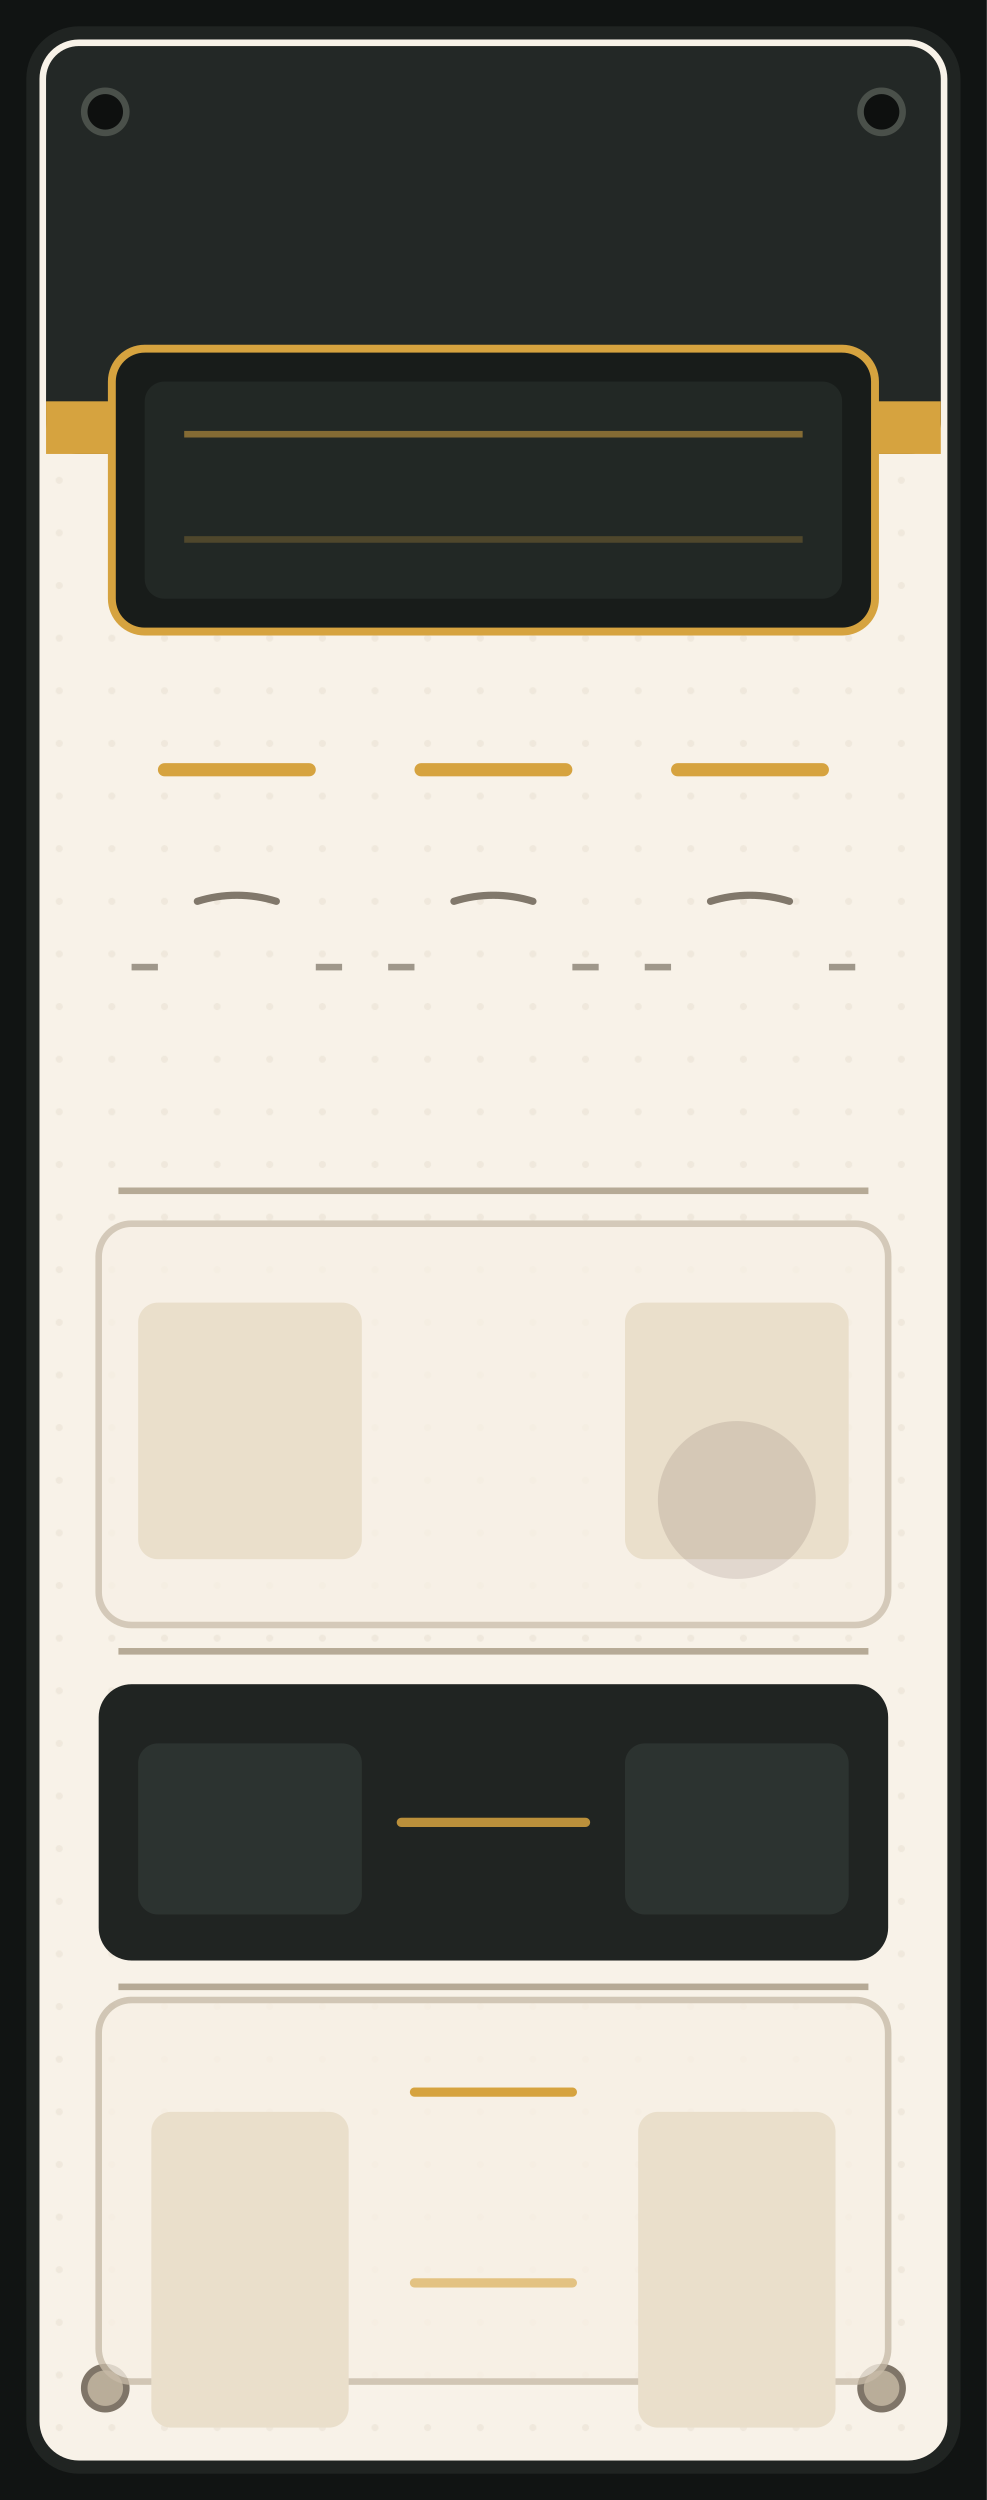
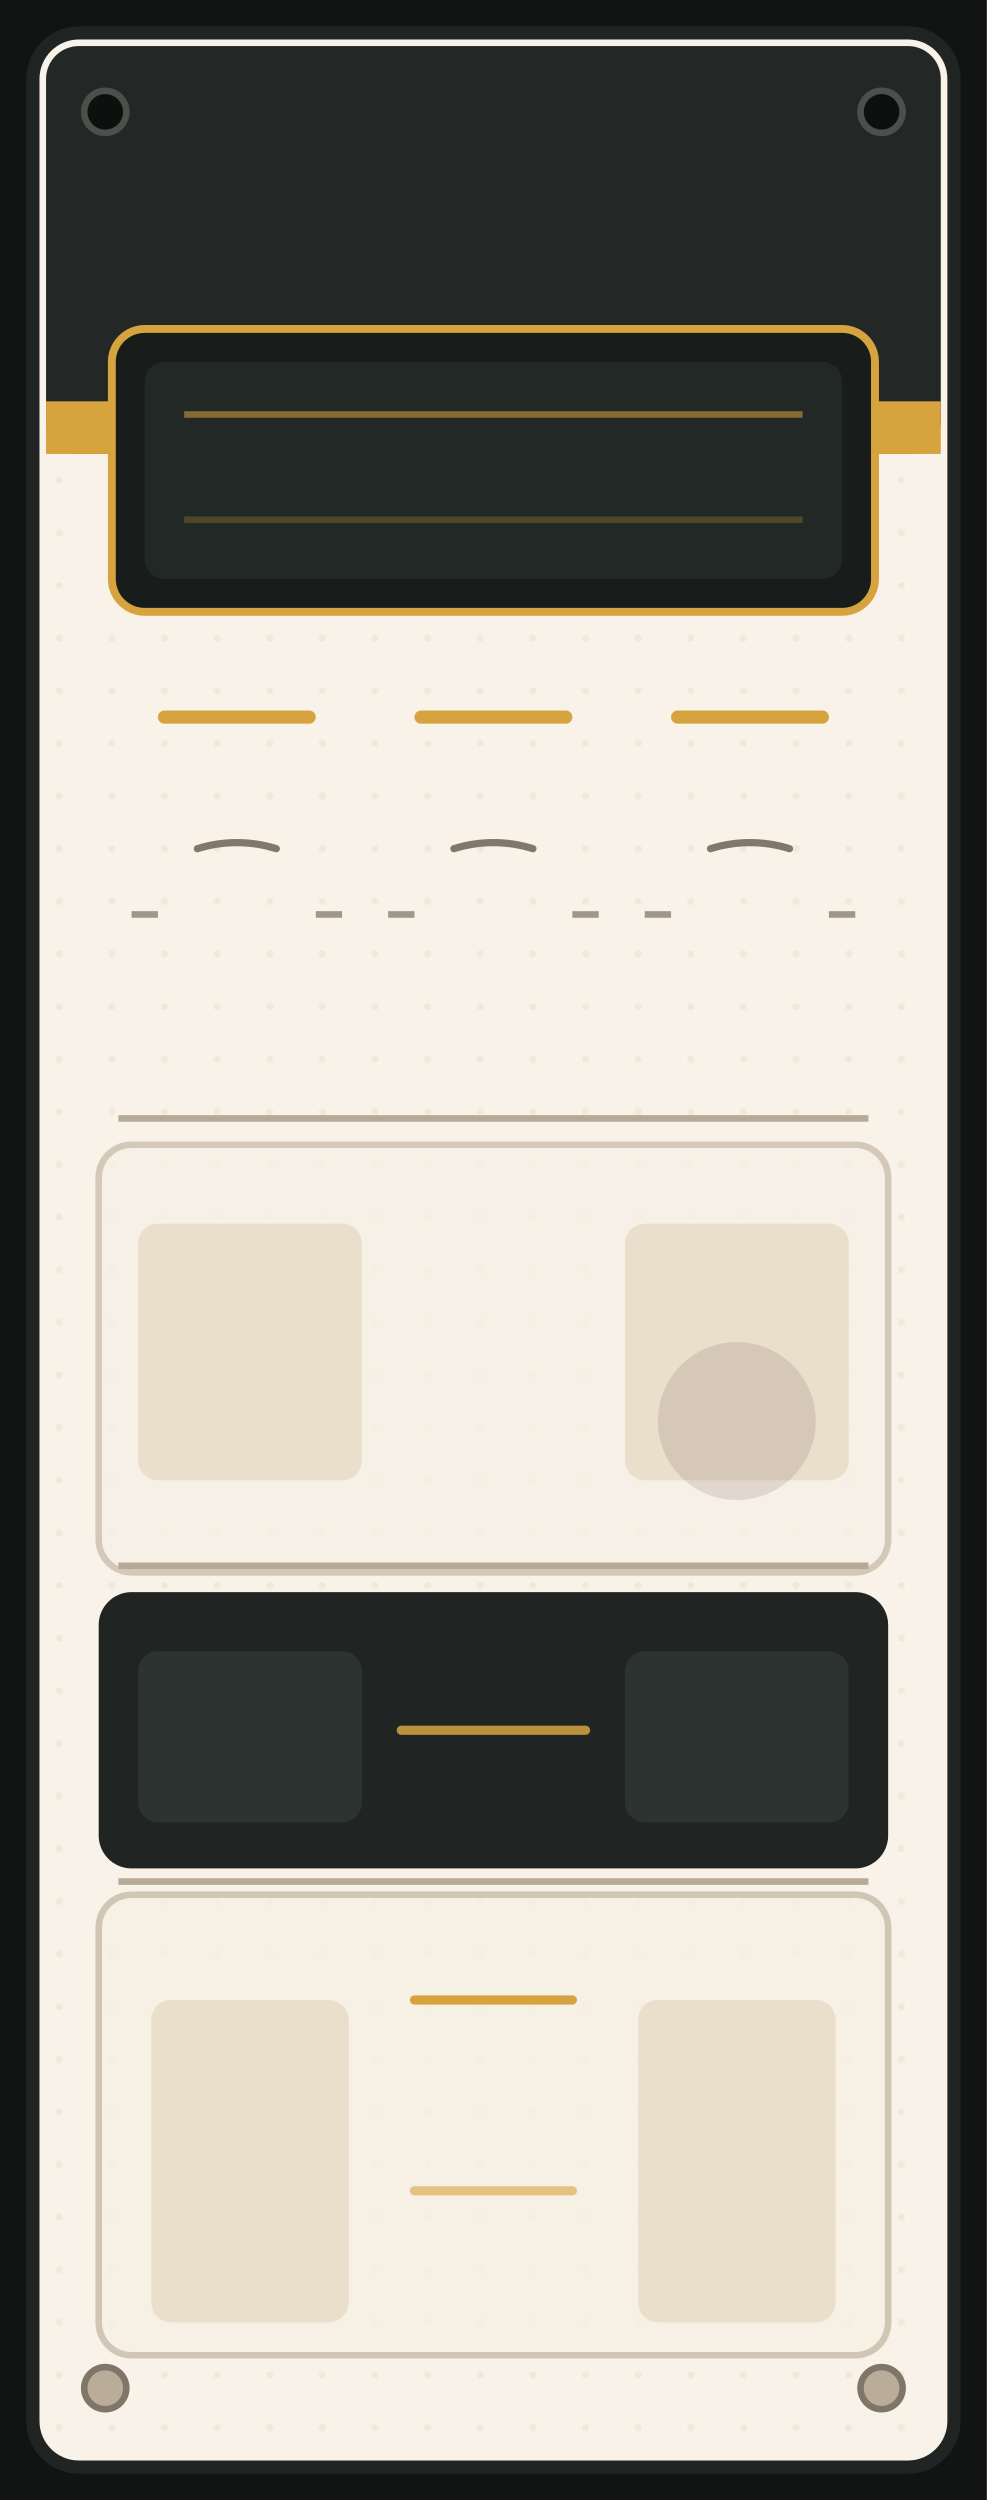
<svg xmlns="http://www.w3.org/2000/svg" width="150" height="380" viewBox="0 0 150 380">
  <defs>
    <linearGradient id="panel" x1="0" y1="0" x2="0" y2="380">
      <stop offset="0" stop-color="#f8f2e8" />
      <stop offset="0.55" stop-color="#efe6d5" />
      <stop offset="1" stop-color="#e4dac8" />
    </linearGradient>
    <linearGradient id="header" x1="0" y1="6" x2="0" y2="72">
      <stop offset="0" stop-color="#232826" />
      <stop offset="1" stop-color="#151817" />
    </linearGradient>
    <pattern id="dots" width="8" height="8" patternUnits="userSpaceOnUse">
      <circle cx="1" cy="1" r="0.55" fill="#cfc4af" opacity="0.35" />
    </pattern>
  </defs>
  <rect width="150" height="380" fill="#111413" />
  <rect x="5" y="5" width="140" height="370" rx="7" fill="url(#panel)" stroke="#202422" stroke-width="2" />
  <rect x="7" y="7" width="136" height="366" rx="5" fill="url(#dots)" opacity="0.55" />
  <rect x="7" y="7" width="136" height="62" rx="5" fill="url(#header)" />
  <rect x="7" y="61" width="136" height="8" fill="#d6a33f" />
  <rect x="18" y="62" width="114" height="1" fill="#f1d58b" opacity="0.75" />
  <circle cx="16" cy="17" r="3.2" fill="#0e100f" stroke="#4a504a" stroke-width="1" />
  <circle cx="134" cy="17" r="3.2" fill="#0e100f" stroke="#4a504a" stroke-width="1" />
  <circle cx="16" cy="363" r="3.2" fill="#b9ad99" stroke="#7f7568" stroke-width="1" />
  <circle cx="134" cy="363" r="3.2" fill="#b9ad99" stroke="#7f7568" stroke-width="1" />
-   <rect x="17" y="53" width="116" height="43" rx="5" fill="#181c1a" stroke="#d6a33f" stroke-width="1.2" />
-   <rect x="22" y="58" width="106" height="33" rx="3" fill="#222825" />
-   <line x1="28" y1="66" x2="122" y2="66" stroke="#d6a33f" stroke-width="1" opacity="0.55" />
-   <line x1="28" y1="82" x2="122" y2="82" stroke="#d6a33f" stroke-width="1" opacity="0.25" />
+   <rect x="17" y="50" width="116" height="43" rx="5" fill="#181c1a" stroke="#d6a33f" stroke-width="1.2" />
+   <rect x="22" y="55" width="106" height="33" rx="3" fill="#222825" />
+   <line x1="28" y1="63" x2="122" y2="63" stroke="#d6a33f" stroke-width="1" opacity="0.55" />
+   <line x1="28" y1="79" x2="122" y2="79" stroke="#d6a33f" stroke-width="1" opacity="0.25" />
  <g fill="none" stroke-linecap="round">
-     <path d="M25 117h22" stroke="#d6a33f" stroke-width="2" />
-     <path d="M64 117h22" stroke="#d6a33f" stroke-width="2" />
-     <path d="M103 117h22" stroke="#d6a33f" stroke-width="2" />
-     <path d="M30 137a20 20 0 0 1 12 0" stroke="#81786b" stroke-width="1.1" />
-     <path d="M69 137a20 20 0 0 1 12 0" stroke="#81786b" stroke-width="1.1" />
-     <path d="M108 137a20 20 0 0 1 12 0" stroke="#81786b" stroke-width="1.1" />
+     <path d="M25 109h22" stroke="#d6a33f" stroke-width="2" />
+     <path d="M64 109h22" stroke="#d6a33f" stroke-width="2" />
+     <path d="M103 109h22" stroke="#d6a33f" stroke-width="2" />
+     <path d="M30 129a20 20 0 0 1 12 0" stroke="#81786b" stroke-width="1.1" />
+     <path d="M69 129a20 20 0 0 1 12 0" stroke="#81786b" stroke-width="1.1" />
+     <path d="M108 129a20 20 0 0 1 12 0" stroke="#81786b" stroke-width="1.1" />
  </g>
  <g stroke="#81786b" stroke-width="1" opacity="0.75">
-     <line x1="24" y1="147" x2="20" y2="147" />
-     <line x1="48" y1="147" x2="52" y2="147" />
-     <line x1="63" y1="147" x2="59" y2="147" />
-     <line x1="87" y1="147" x2="91" y2="147" />
-     <line x1="102" y1="147" x2="98" y2="147" />
-     <line x1="126" y1="147" x2="130" y2="147" />
+     <line x1="24" y1="139" x2="20" y2="139" />
+     <line x1="48" y1="139" x2="52" y2="139" />
+     <line x1="63" y1="139" x2="59" y2="139" />
+     <line x1="87" y1="139" x2="91" y2="139" />
+     <line x1="102" y1="139" x2="98" y2="139" />
+     <line x1="126" y1="139" x2="130" y2="139" />
  </g>
-   <rect x="15" y="186" width="120" height="61" rx="5" fill="#f7f0e4" opacity="0.72" stroke="#c6baa6" stroke-width="1" />
-   <rect x="21" y="198" width="34" height="39" rx="3" fill="#eadfcb" />
-   <rect x="95" y="198" width="34" height="39" rx="3" fill="#eadfcb" />
-   <circle cx="112" cy="228" r="12" fill="#3a1d1d" opacity="0.12" />
-   <rect x="15" y="256" width="120" height="42" rx="5" fill="#202422" />
-   <rect x="21" y="265" width="34" height="26" rx="3" fill="#2c3330" />
-   <rect x="95" y="265" width="34" height="26" rx="3" fill="#2c3330" />
-   <path d="M61 277h28" stroke="#d6a33f" stroke-width="1.4" stroke-linecap="round" opacity="0.85" />
-   <rect x="15" y="304" width="120" height="58" rx="5" fill="#f7f0e4" opacity="0.78" stroke="#c6baa6" stroke-width="1" />
-   <rect x="23" y="321" width="30" height="48" rx="3" fill="#eadfcb" />
-   <rect x="97" y="321" width="30" height="48" rx="3" fill="#eadfcb" />
-   <line x1="63" y1="318" x2="87" y2="318" stroke="#d6a33f" stroke-width="1.4" stroke-linecap="round" />
-   <line x1="63" y1="347" x2="87" y2="347" stroke="#d6a33f" stroke-width="1.4" stroke-linecap="round" opacity="0.6" />
-   <line x1="18" y1="181" x2="132" y2="181" stroke="#b6aa96" stroke-width="1" />
-   <line x1="18" y1="251" x2="132" y2="251" stroke="#b6aa96" stroke-width="1" />
-   <line x1="18" y1="302" x2="132" y2="302" stroke="#b6aa96" stroke-width="1" />
+   <rect x="15" y="174" width="120" height="65" rx="5" fill="#f7f0e4" opacity="0.72" stroke="#c6baa6" stroke-width="1" />
+   <rect x="21" y="186" width="34" height="39" rx="3" fill="#eadfcb" />
+   <rect x="95" y="186" width="34" height="39" rx="3" fill="#eadfcb" />
+   <circle cx="112" cy="216" r="12" fill="#3a1d1d" opacity="0.12" />
+   <rect x="15" y="242" width="120" height="42" rx="5" fill="#202422" />
+   <rect x="21" y="251" width="34" height="26" rx="3" fill="#2c3330" />
+   <rect x="95" y="251" width="34" height="26" rx="3" fill="#2c3330" />
+   <path d="M61 263h28" stroke="#d6a33f" stroke-width="1.4" stroke-linecap="round" opacity="0.85" />
+   <rect x="15" y="288" width="120" height="70" rx="5" fill="#f7f0e4" opacity="0.78" stroke="#c6baa6" stroke-width="1" />
+   <rect x="23" y="304" width="30" height="49" rx="3" fill="#eadfcb" />
+   <rect x="97" y="304" width="30" height="49" rx="3" fill="#eadfcb" />
+   <line x1="63" y1="304" x2="87" y2="304" stroke="#d6a33f" stroke-width="1.4" stroke-linecap="round" />
+   <line x1="63" y1="333" x2="87" y2="333" stroke="#d6a33f" stroke-width="1.4" stroke-linecap="round" opacity="0.6" />
+   <line x1="18" y1="170" x2="132" y2="170" stroke="#b6aa96" stroke-width="1" />
+   <line x1="18" y1="238" x2="132" y2="238" stroke="#b6aa96" stroke-width="1" />
+   <line x1="18" y1="286" x2="132" y2="286" stroke="#b6aa96" stroke-width="1" />
</svg>
